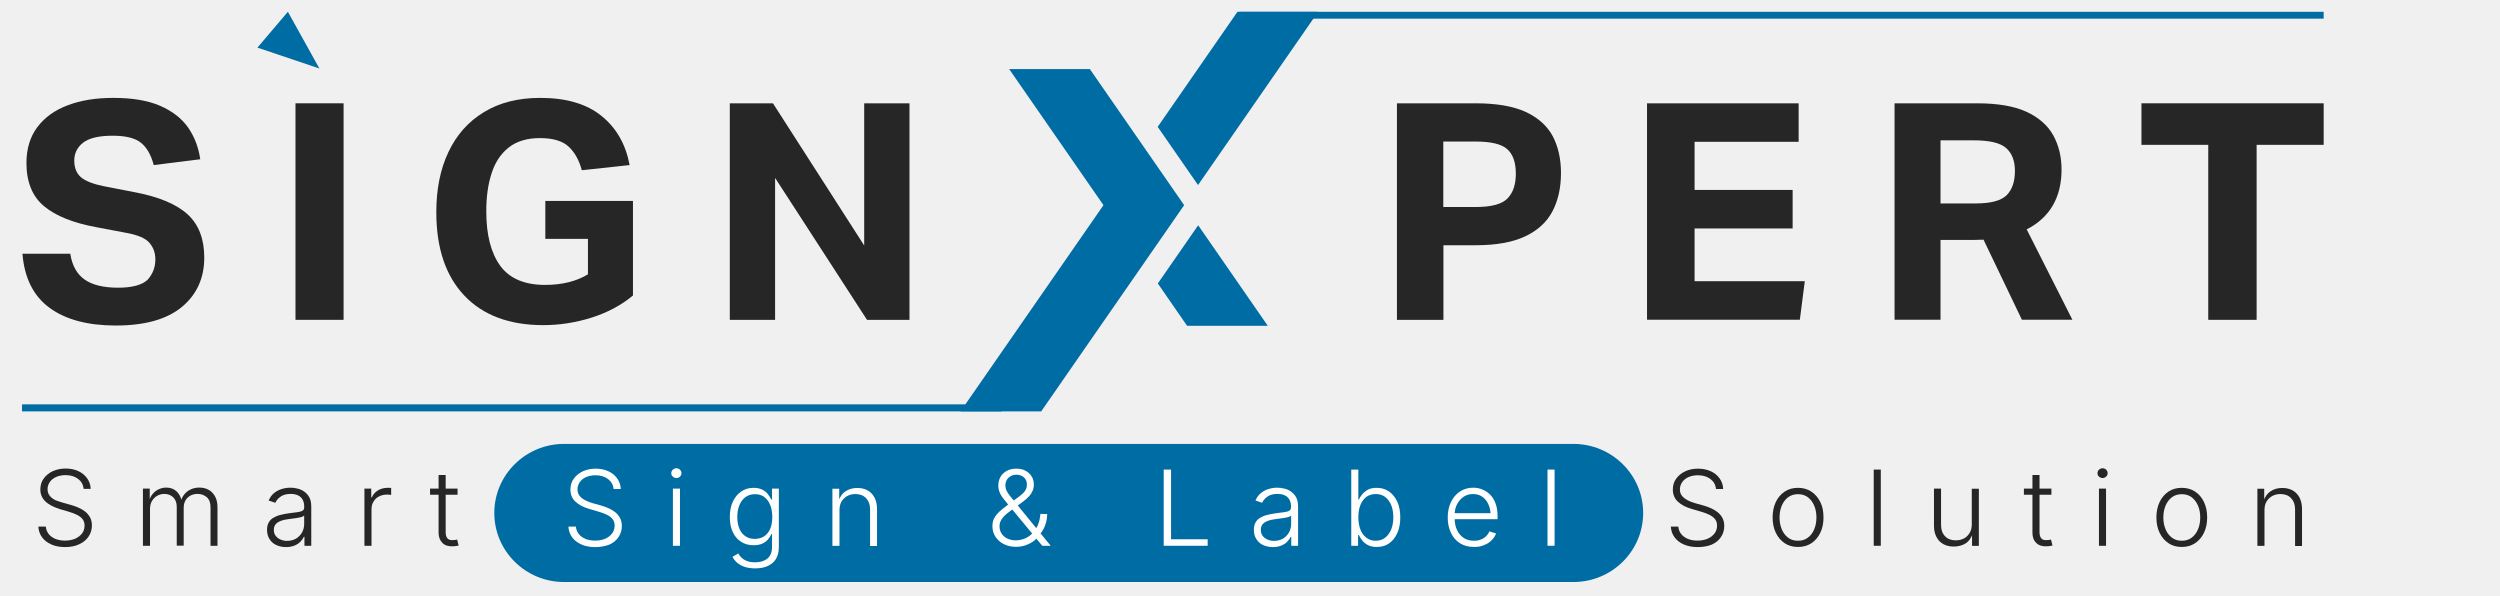
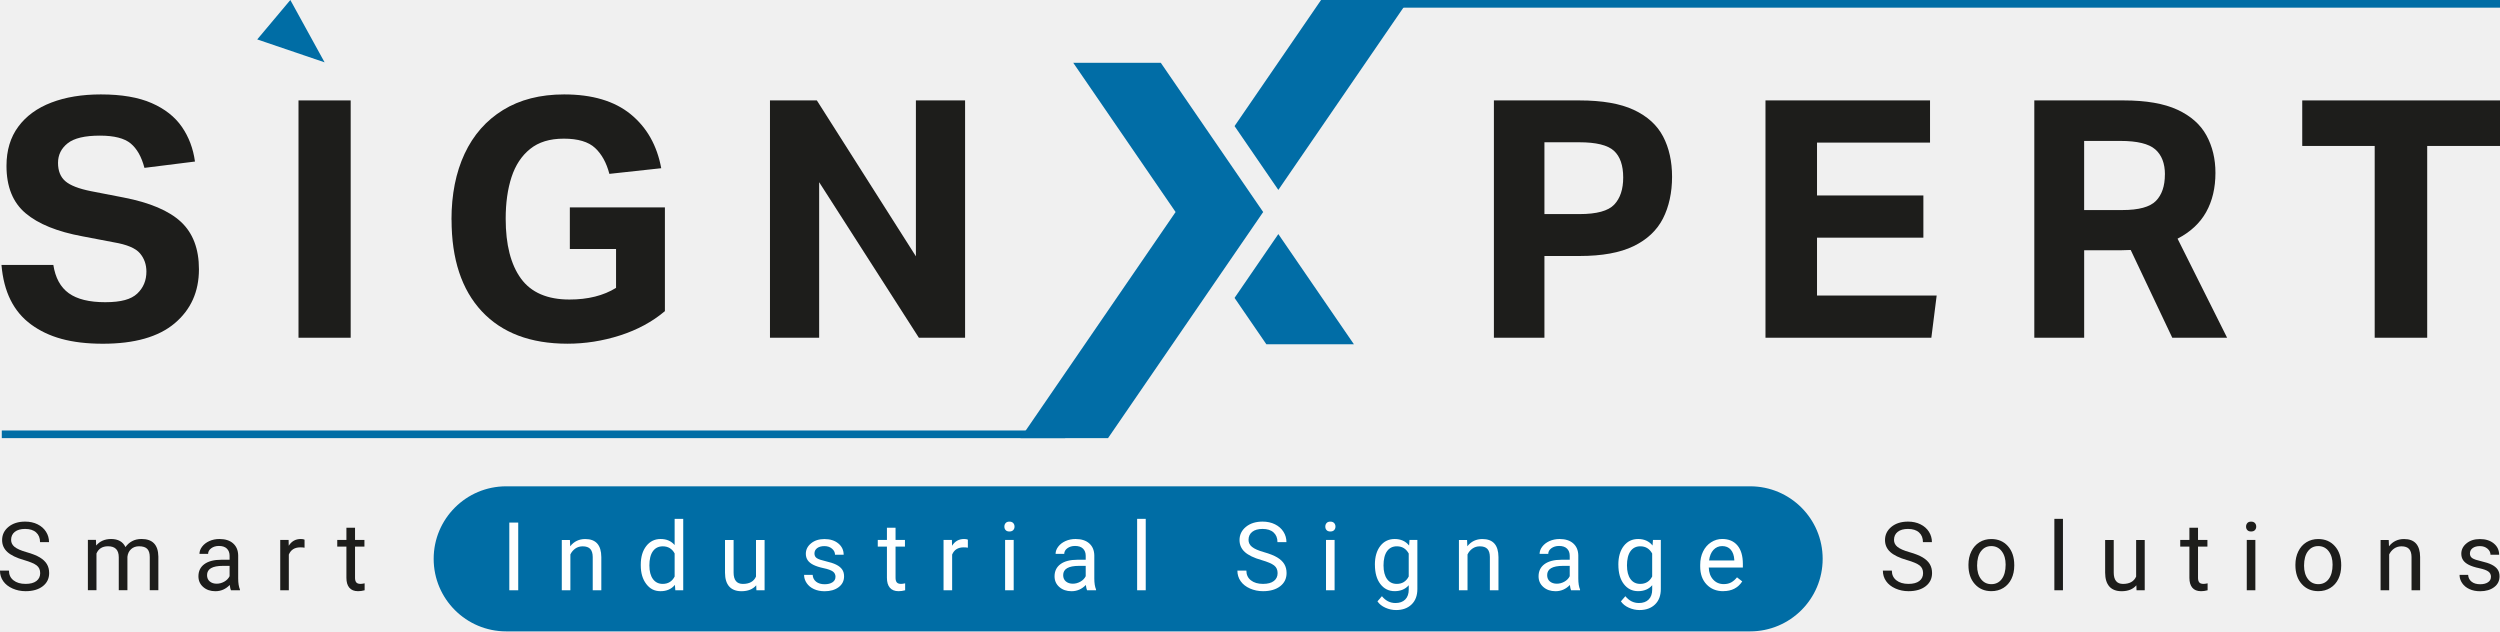
- <svg xmlns="http://www.w3.org/2000/svg" width="168" height="40" viewBox="0 0 168 40" fill="none">
-   <path d="M67.32 27.173H1.48V27.645H67.32V27.173Z" fill="#006CA4" />
-   <path d="M83.156 1.253H156.15V0.791H83.291L83.156 1.253Z" fill="#006CA4" />
-   <path d="M10.44 17.431C10.44 16.995 10.306 16.622 10.036 16.311C9.767 16 9.228 15.778 8.42 15.635L6.49 15.271C4.928 14.986 3.752 14.515 2.962 13.858C2.172 13.2 1.777 12.231 1.777 10.951C1.777 10 2.02 9.2 2.504 8.551C2.989 7.902 3.671 7.404 4.551 7.075C5.431 6.738 6.454 6.578 7.621 6.578C8.896 6.578 9.946 6.755 10.763 7.111C11.58 7.467 12.2 7.947 12.64 8.569C13.07 9.191 13.34 9.893 13.457 10.702L10.332 11.093C10.153 10.418 9.866 9.911 9.48 9.6C9.085 9.28 8.456 9.12 7.576 9.12C6.643 9.12 5.978 9.28 5.583 9.591C5.188 9.902 4.991 10.302 4.991 10.791C4.991 11.28 5.144 11.653 5.44 11.911C5.745 12.169 6.266 12.373 7.029 12.524L9.049 12.915C10.683 13.226 11.868 13.724 12.613 14.409C13.358 15.093 13.726 16.062 13.726 17.315C13.726 18.684 13.223 19.795 12.227 20.622C11.221 21.458 9.74 21.875 7.783 21.875C5.907 21.875 4.425 21.484 3.339 20.693C2.253 19.902 1.642 18.693 1.508 17.049H2.585H4.722C4.847 17.84 5.162 18.418 5.682 18.782C6.194 19.146 6.948 19.333 7.936 19.333C8.878 19.333 9.542 19.155 9.92 18.8C10.252 18.427 10.44 17.982 10.44 17.431Z" fill="#262626" />
-   <path d="M19.857 6.942H23.089V21.493H19.857V6.942Z" fill="#262626" />
-   <path d="M29.32 14.258C29.32 12.711 29.59 11.36 30.137 10.213C30.676 9.067 31.475 8.169 32.516 7.538C33.558 6.898 34.823 6.578 36.305 6.578C38.046 6.578 39.42 6.978 40.416 7.787C41.422 8.595 42.05 9.698 42.31 11.093L39.097 11.44C38.917 10.764 38.621 10.231 38.208 9.849C37.795 9.467 37.148 9.28 36.278 9.28C35.416 9.28 34.716 9.493 34.186 9.911C33.656 10.329 33.27 10.906 33.037 11.644C32.794 12.382 32.678 13.226 32.678 14.195C32.678 15.787 32.992 17.004 33.62 17.866C34.249 18.72 35.254 19.146 36.628 19.146C37.768 19.146 38.728 18.907 39.51 18.435V16.053H36.646V13.502H42.535V19.858C41.754 20.506 40.829 21.004 39.761 21.342C38.693 21.68 37.606 21.849 36.511 21.849C34.222 21.849 32.453 21.182 31.206 19.866C29.949 18.542 29.32 16.675 29.32 14.258Z" fill="#262626" />
-   <path d="M49.043 6.942H51.943L58.074 16.497V6.942H61.117V21.493H58.263L52.086 11.955V21.493H49.043V6.942Z" fill="#262626" />
-   <path d="M93.865 6.942H99.153C100.562 6.942 101.693 7.137 102.528 7.52C103.363 7.911 103.965 8.453 104.342 9.146C104.71 9.849 104.898 10.675 104.898 11.626C104.898 12.604 104.71 13.457 104.333 14.186C103.956 14.915 103.345 15.475 102.51 15.875C101.675 16.275 100.562 16.48 99.18 16.48H96.998V21.493H93.874V6.942H93.865ZM101.864 11.671C101.864 10.924 101.675 10.373 101.289 10.026C100.903 9.68 100.194 9.511 99.153 9.511H96.989V13.911H99.171C100.23 13.911 100.939 13.715 101.307 13.333C101.684 12.942 101.864 12.391 101.864 11.671Z" fill="#262626" />
-   <path d="M110.68 6.942H120.869V9.529H113.876V12.764H120.465V15.351H113.876V18.897H121.282L120.95 21.484H110.68V6.942Z" fill="#262626" />
-   <path d="M127.314 6.942H132.853C134.236 6.942 135.349 7.129 136.175 7.511C137.001 7.893 137.602 8.417 137.979 9.093C138.348 9.769 138.536 10.533 138.536 11.386C138.536 12.311 138.348 13.111 137.961 13.786C137.575 14.462 136.983 15.013 136.193 15.413L139.263 21.484H135.87L133.293 16.106C133.186 16.106 133.078 16.106 132.961 16.115C132.853 16.124 132.746 16.124 132.629 16.124H130.403V21.484H127.314V6.942ZM135.403 11.484C135.403 10.809 135.205 10.293 134.81 9.946C134.415 9.6 133.688 9.431 132.647 9.431H130.403V13.671H132.773C133.787 13.671 134.478 13.484 134.855 13.111C135.223 12.729 135.403 12.195 135.403 11.484Z" fill="#262626" />
-   <path d="M148.395 9.733H143.906V6.942H156.151V9.733H151.645V21.493H148.395V9.733Z" fill="#262626" />
-   <path d="M79.575 13.787L76.864 17.698L69.969 27.644H64.547L74.153 13.787L69.601 7.218L67.815 4.64H73.237L75.023 7.218L76.864 9.875L79.575 13.787ZM77.806 19.049L79.772 21.893H85.195L80.517 15.138L77.806 19.049ZM88.579 0.791H83.157L77.797 8.524L80.508 12.435L88.579 0.791Z" fill="#006CA4" />
-   <path d="M21.464 4.604L19.346 0.791L17.299 3.2L21.464 4.604Z" fill="#006CA4" />
-   <path d="M105.735 39.111H37.903C35.318 39.111 33.217 37.031 33.217 34.471C33.217 31.911 35.318 29.831 37.903 29.831H105.735C108.321 29.831 110.421 31.911 110.421 34.471C110.421 37.031 108.321 39.111 105.735 39.111Z" fill="#006CA4" />
-   <path d="M4.363 36.764C4.013 36.764 3.707 36.702 3.447 36.587C3.187 36.471 2.98 36.311 2.828 36.107C2.675 35.902 2.594 35.662 2.576 35.387H3.079C3.097 35.591 3.169 35.76 3.285 35.902C3.402 36.044 3.555 36.142 3.743 36.222C3.932 36.293 4.138 36.329 4.363 36.329C4.623 36.329 4.847 36.284 5.045 36.204C5.242 36.115 5.395 36 5.512 35.849C5.628 35.698 5.682 35.52 5.682 35.316C5.682 35.147 5.637 35.004 5.548 34.889C5.458 34.773 5.332 34.675 5.171 34.596C5.009 34.516 4.82 34.444 4.605 34.382L3.995 34.204C3.591 34.071 3.267 33.911 3.043 33.689C2.819 33.467 2.711 33.209 2.711 32.889C2.711 32.613 2.783 32.364 2.935 32.16C3.088 31.947 3.285 31.787 3.546 31.662C3.806 31.547 4.093 31.484 4.408 31.484C4.731 31.484 5.018 31.547 5.269 31.662C5.521 31.778 5.718 31.947 5.862 32.151C6.005 32.355 6.086 32.587 6.095 32.853H5.619C5.593 32.569 5.467 32.347 5.242 32.178C5.018 32.009 4.74 31.929 4.399 31.929C4.165 31.929 3.95 31.973 3.77 32.053C3.591 32.133 3.447 32.249 3.348 32.391C3.249 32.533 3.196 32.693 3.196 32.88C3.196 33.058 3.249 33.2 3.348 33.324C3.447 33.449 3.582 33.538 3.734 33.618C3.896 33.671 4.048 33.733 4.219 33.778L4.758 33.929C4.928 33.973 5.09 34.035 5.26 34.107C5.431 34.178 5.575 34.267 5.718 34.373C5.853 34.48 5.961 34.613 6.05 34.764C6.131 34.916 6.176 35.102 6.176 35.307C6.176 35.582 6.104 35.831 5.961 36.044C5.808 36.276 5.602 36.444 5.332 36.569C5.063 36.702 4.74 36.764 4.363 36.764Z" fill="#262626" />
-   <path d="M9.605 36.676V32.836H10.063V33.716H10.009C10.063 33.502 10.144 33.325 10.27 33.182C10.386 33.04 10.53 32.942 10.683 32.871C10.844 32.8 11.006 32.765 11.168 32.765C11.455 32.765 11.688 32.853 11.868 33.022C12.056 33.2 12.173 33.431 12.218 33.725H12.146C12.191 33.529 12.272 33.351 12.397 33.209C12.514 33.067 12.667 32.951 12.837 32.88C13.008 32.8 13.196 32.765 13.403 32.765C13.636 32.765 13.843 32.818 14.022 32.916C14.202 33.014 14.345 33.165 14.453 33.36C14.561 33.556 14.615 33.796 14.615 34.089V36.676H14.148V34.098C14.148 33.787 14.067 33.565 13.897 33.413C13.726 33.271 13.528 33.191 13.286 33.191C13.098 33.191 12.936 33.227 12.792 33.307C12.649 33.387 12.541 33.493 12.46 33.636C12.379 33.778 12.344 33.947 12.344 34.133V36.667H11.877V34.053C11.877 33.787 11.796 33.574 11.643 33.422C11.491 33.271 11.284 33.191 11.042 33.191C10.871 33.191 10.71 33.236 10.566 33.316C10.422 33.396 10.306 33.511 10.216 33.662C10.126 33.813 10.081 33.991 10.081 34.205V36.676H9.605Z" fill="#262626" />
-   <path d="M19.22 36.765C18.987 36.765 18.771 36.72 18.574 36.631C18.376 36.542 18.224 36.409 18.116 36.231C17.999 36.053 17.945 35.849 17.945 35.6C17.945 35.413 17.981 35.253 18.053 35.12C18.125 34.987 18.224 34.88 18.358 34.8C18.493 34.72 18.654 34.649 18.834 34.605C19.014 34.56 19.22 34.516 19.436 34.489C19.651 34.462 19.831 34.436 19.983 34.418C20.136 34.4 20.253 34.365 20.324 34.32C20.405 34.276 20.441 34.205 20.441 34.107V34.018C20.441 33.849 20.405 33.698 20.333 33.573C20.261 33.449 20.163 33.351 20.028 33.289C19.893 33.227 19.732 33.191 19.534 33.191C19.355 33.191 19.193 33.218 19.049 33.271C18.915 33.325 18.798 33.404 18.708 33.493C18.619 33.582 18.547 33.68 18.502 33.787L18.053 33.636C18.143 33.431 18.259 33.262 18.412 33.138C18.565 33.013 18.744 32.916 18.933 32.862C19.13 32.8 19.328 32.773 19.525 32.773C19.678 32.773 19.84 32.791 20.001 32.836C20.163 32.871 20.315 32.942 20.45 33.04C20.585 33.138 20.701 33.262 20.791 33.431C20.881 33.6 20.917 33.804 20.917 34.062V36.676H20.459V36.071H20.423C20.369 36.187 20.288 36.302 20.181 36.409C20.073 36.516 19.938 36.605 19.777 36.667C19.615 36.729 19.427 36.765 19.22 36.765ZM19.283 36.347C19.516 36.347 19.723 36.293 19.893 36.196C20.064 36.089 20.199 35.956 20.297 35.778C20.396 35.6 20.441 35.413 20.441 35.2V34.649C20.405 34.684 20.351 34.711 20.27 34.738C20.19 34.765 20.1 34.782 20.001 34.8C19.902 34.818 19.795 34.836 19.696 34.845C19.597 34.862 19.507 34.871 19.427 34.88C19.211 34.907 19.023 34.942 18.87 35.005C18.717 35.058 18.601 35.138 18.52 35.236C18.439 35.333 18.403 35.458 18.403 35.609C18.403 35.76 18.439 35.893 18.52 36C18.601 36.107 18.699 36.187 18.834 36.249C18.969 36.311 19.121 36.347 19.283 36.347Z" fill="#262626" />
-   <path d="M24.49 36.676V32.836H24.948V33.431H24.984C25.065 33.236 25.199 33.076 25.388 32.96C25.576 32.844 25.792 32.782 26.043 32.782C26.079 32.782 26.124 32.782 26.169 32.782C26.214 32.782 26.25 32.782 26.286 32.791V33.262C26.268 33.262 26.232 33.253 26.178 33.244C26.124 33.236 26.07 33.236 26.007 33.236C25.81 33.236 25.63 33.28 25.469 33.36C25.307 33.44 25.191 33.556 25.101 33.707C25.011 33.849 24.966 34.018 24.966 34.213V36.676H24.49Z" fill="#262626" />
-   <path d="M30.748 32.836V33.244H28.898V32.836H30.748ZM29.473 31.92H29.949V35.769C29.949 35.956 29.994 36.098 30.075 36.187C30.164 36.276 30.29 36.311 30.47 36.293C30.505 36.293 30.541 36.293 30.586 36.284C30.631 36.276 30.676 36.267 30.721 36.258L30.82 36.658C30.766 36.675 30.712 36.684 30.649 36.693C30.586 36.702 30.523 36.711 30.46 36.711C30.146 36.729 29.904 36.658 29.733 36.489C29.563 36.32 29.473 36.089 29.473 35.795V31.92Z" fill="#262626" />
-   <path d="M39.984 36.765C39.634 36.765 39.328 36.703 39.068 36.587C38.808 36.471 38.601 36.311 38.449 36.107C38.296 35.903 38.215 35.663 38.197 35.387H38.7C38.718 35.591 38.79 35.76 38.907 35.903C39.023 36.045 39.176 36.142 39.364 36.222C39.553 36.294 39.759 36.329 39.984 36.329C40.244 36.329 40.468 36.285 40.666 36.205C40.864 36.116 41.016 36 41.133 35.849C41.249 35.698 41.303 35.52 41.303 35.316C41.303 35.147 41.258 35.005 41.169 34.889C41.079 34.774 40.953 34.676 40.792 34.596C40.63 34.516 40.442 34.445 40.226 34.383L39.616 34.205C39.203 34.089 38.889 33.92 38.664 33.707C38.44 33.494 38.332 33.218 38.332 32.898C38.332 32.623 38.404 32.374 38.556 32.169C38.709 31.956 38.907 31.796 39.167 31.671C39.427 31.556 39.714 31.494 40.029 31.494C40.352 31.494 40.639 31.556 40.89 31.671C41.142 31.787 41.339 31.956 41.483 32.16C41.627 32.365 41.707 32.596 41.716 32.862H41.232C41.205 32.578 41.079 32.356 40.855 32.187C40.63 32.018 40.352 31.938 40.011 31.938C39.777 31.938 39.562 31.983 39.382 32.062C39.203 32.142 39.059 32.258 38.96 32.4C38.862 32.542 38.808 32.703 38.808 32.889C38.808 33.067 38.862 33.209 38.96 33.334C39.059 33.458 39.194 33.547 39.346 33.627C39.508 33.707 39.661 33.769 39.831 33.814L40.37 33.965C40.54 34.009 40.702 34.071 40.873 34.142C41.043 34.214 41.187 34.303 41.33 34.409C41.465 34.516 41.573 34.649 41.663 34.8C41.743 34.951 41.788 35.138 41.788 35.343C41.788 35.618 41.716 35.867 41.573 36.08C41.429 36.303 41.223 36.471 40.953 36.596C40.675 36.703 40.352 36.765 39.984 36.765Z" fill="white" />
-   <path d="M45.453 32.125C45.363 32.125 45.282 32.089 45.21 32.027C45.138 31.965 45.111 31.885 45.111 31.796C45.111 31.707 45.147 31.627 45.21 31.565C45.282 31.502 45.363 31.467 45.453 31.467C45.551 31.467 45.632 31.502 45.695 31.565C45.758 31.627 45.794 31.707 45.794 31.796C45.794 31.885 45.758 31.965 45.695 32.027C45.632 32.089 45.551 32.125 45.453 32.125ZM45.219 36.676V32.836H45.695V36.676H45.219Z" fill="white" />
-   <path d="M50.749 38.196C50.488 38.196 50.255 38.16 50.048 38.098C49.851 38.027 49.68 37.938 49.546 37.822C49.411 37.707 49.303 37.573 49.222 37.422L49.608 37.191C49.662 37.289 49.743 37.387 49.833 37.476C49.923 37.564 50.048 37.644 50.192 37.698C50.345 37.76 50.524 37.787 50.74 37.787C51.081 37.787 51.359 37.707 51.566 37.538C51.772 37.369 51.88 37.111 51.88 36.756V35.893H51.835C51.781 36.009 51.709 36.133 51.611 36.249C51.512 36.364 51.386 36.462 51.224 36.533C51.063 36.604 50.874 36.64 50.641 36.64C50.336 36.64 50.057 36.569 49.815 36.418C49.573 36.267 49.384 36.053 49.249 35.769C49.115 35.484 49.043 35.147 49.043 34.756C49.043 34.364 49.106 34.018 49.24 33.724C49.375 33.431 49.564 33.2 49.806 33.031C50.048 32.862 50.327 32.782 50.641 32.782C50.874 32.782 51.072 32.827 51.233 32.907C51.395 32.987 51.521 33.093 51.611 33.218C51.7 33.342 51.781 33.458 51.835 33.573H51.88V32.836H52.338V36.773C52.338 37.102 52.266 37.369 52.131 37.582C51.996 37.796 51.799 37.947 51.557 38.053C51.341 38.142 51.063 38.196 50.749 38.196ZM50.722 36.213C50.973 36.213 51.18 36.151 51.359 36.036C51.53 35.92 51.664 35.751 51.763 35.529C51.853 35.307 51.898 35.04 51.898 34.738C51.898 34.444 51.853 34.178 51.763 33.947C51.673 33.716 51.539 33.538 51.368 33.404C51.197 33.271 50.982 33.209 50.731 33.209C50.479 33.209 50.264 33.28 50.084 33.413C49.905 33.547 49.779 33.733 49.68 33.964C49.591 34.196 49.546 34.453 49.546 34.738C49.546 35.031 49.591 35.289 49.68 35.511C49.77 35.733 49.905 35.911 50.084 36.027C50.255 36.151 50.47 36.213 50.722 36.213Z" fill="white" />
-   <path d="M56.413 34.284V36.684H55.938V32.844H56.395V33.742H56.324C56.431 33.404 56.593 33.164 56.826 33.013C57.051 32.862 57.311 32.791 57.607 32.791C57.868 32.791 58.101 32.844 58.298 32.951C58.496 33.058 58.649 33.218 58.765 33.431C58.873 33.644 58.936 33.893 58.936 34.204V36.693H58.469V34.222C58.469 33.911 58.379 33.662 58.2 33.475C58.02 33.289 57.787 33.2 57.482 33.2C57.275 33.2 57.096 33.244 56.934 33.333C56.772 33.422 56.647 33.547 56.548 33.707C56.458 33.867 56.413 34.062 56.413 34.284Z" fill="white" />
-   <path d="M68.28 36.747C67.966 36.747 67.688 36.685 67.445 36.56C67.203 36.436 67.024 36.267 66.889 36.062C66.754 35.858 66.691 35.618 66.691 35.36C66.691 35.156 66.727 34.978 66.808 34.827C66.889 34.676 67.006 34.525 67.158 34.383C67.311 34.24 67.49 34.098 67.706 33.938L68.469 33.378C68.568 33.307 68.657 33.227 68.738 33.156C68.819 33.085 68.891 32.987 68.936 32.889C68.99 32.791 69.007 32.685 69.007 32.56C69.007 32.365 68.945 32.205 68.819 32.089C68.693 31.974 68.523 31.902 68.316 31.902C68.173 31.902 68.038 31.929 67.93 31.991C67.814 32.054 67.724 32.134 67.661 32.24C67.598 32.347 67.562 32.471 67.562 32.614C67.562 32.738 67.589 32.862 67.643 32.978C67.697 33.094 67.778 33.209 67.885 33.343C67.993 33.476 68.11 33.618 68.245 33.787L70.606 36.676H70.04L67.975 34.178C67.796 33.965 67.643 33.778 67.508 33.609C67.374 33.449 67.266 33.289 67.194 33.129C67.122 32.969 67.086 32.8 67.086 32.623C67.086 32.4 67.14 32.205 67.239 32.036C67.338 31.867 67.481 31.734 67.67 31.636C67.85 31.538 68.065 31.494 68.298 31.494C68.541 31.494 68.747 31.538 68.918 31.636C69.097 31.734 69.232 31.858 69.331 32.018C69.43 32.178 69.474 32.365 69.474 32.56C69.474 32.711 69.447 32.854 69.394 32.978C69.34 33.102 69.259 33.236 69.151 33.351C69.043 33.467 68.918 33.583 68.774 33.689L67.832 34.383C67.589 34.56 67.419 34.729 67.32 34.88C67.221 35.031 67.167 35.191 67.167 35.36C67.167 35.547 67.212 35.707 67.302 35.849C67.392 35.991 67.526 36.107 67.688 36.187C67.85 36.267 68.038 36.311 68.245 36.311C68.469 36.311 68.675 36.267 68.873 36.187C69.07 36.107 69.241 35.983 69.394 35.822C69.546 35.663 69.663 35.476 69.753 35.263C69.842 35.04 69.896 34.8 69.914 34.534L70.372 34.542C70.363 34.818 70.327 35.049 70.255 35.236C70.192 35.431 70.112 35.591 70.022 35.716C69.932 35.84 69.851 35.947 69.789 36.027L69.69 36.151C69.537 36.329 69.331 36.471 69.079 36.578C68.828 36.694 68.568 36.747 68.28 36.747Z" fill="white" />
-   <path d="M78.201 36.676V31.556H78.695V36.24H81.155V36.676H78.201Z" fill="white" />
-   <path d="M85.534 36.765C85.301 36.765 85.086 36.72 84.888 36.631C84.691 36.542 84.538 36.409 84.43 36.231C84.314 36.053 84.26 35.849 84.26 35.6C84.26 35.413 84.296 35.253 84.368 35.12C84.439 34.987 84.538 34.88 84.673 34.8C84.807 34.72 84.969 34.649 85.148 34.605C85.328 34.56 85.534 34.516 85.75 34.489C85.965 34.462 86.145 34.436 86.298 34.418C86.45 34.4 86.567 34.365 86.639 34.32C86.719 34.276 86.755 34.205 86.755 34.107V34.018C86.755 33.849 86.719 33.698 86.648 33.573C86.576 33.449 86.477 33.351 86.343 33.289C86.208 33.227 86.046 33.191 85.849 33.191C85.669 33.191 85.508 33.218 85.364 33.271C85.229 33.325 85.113 33.404 85.023 33.493C84.933 33.582 84.861 33.68 84.816 33.787L84.368 33.636C84.457 33.431 84.574 33.262 84.727 33.138C84.879 33.013 85.059 32.916 85.247 32.862C85.445 32.8 85.642 32.773 85.84 32.773C85.992 32.773 86.154 32.791 86.316 32.836C86.477 32.871 86.63 32.942 86.764 33.04C86.899 33.138 87.016 33.262 87.106 33.431C87.195 33.6 87.231 33.804 87.231 34.062V36.676H86.773V36.071H86.737C86.684 36.187 86.603 36.302 86.495 36.409C86.387 36.516 86.253 36.605 86.091 36.667C85.93 36.729 85.75 36.765 85.534 36.765ZM85.606 36.347C85.84 36.347 86.046 36.293 86.217 36.196C86.387 36.089 86.522 35.956 86.621 35.778C86.719 35.6 86.764 35.413 86.764 35.2V34.649C86.728 34.684 86.675 34.711 86.594 34.738C86.513 34.765 86.423 34.782 86.325 34.8C86.226 34.818 86.118 34.836 86.019 34.845C85.921 34.862 85.831 34.871 85.75 34.88C85.534 34.907 85.346 34.942 85.193 35.005C85.041 35.058 84.924 35.138 84.843 35.236C84.763 35.333 84.727 35.458 84.727 35.609C84.727 35.76 84.763 35.893 84.843 36C84.924 36.107 85.023 36.187 85.157 36.249C85.292 36.311 85.436 36.347 85.606 36.347Z" fill="white" />
-   <path d="M92.51 36.756C92.277 36.756 92.088 36.711 91.927 36.631C91.765 36.551 91.64 36.445 91.541 36.32C91.442 36.196 91.37 36.071 91.316 35.956H91.263V36.676H90.805V31.556H91.281V33.573H91.316C91.37 33.458 91.442 33.333 91.541 33.218C91.64 33.102 91.765 32.996 91.918 32.907C92.07 32.827 92.268 32.782 92.51 32.782C92.825 32.782 93.103 32.862 93.345 33.031C93.588 33.2 93.767 33.431 93.902 33.725C94.037 34.018 94.099 34.373 94.099 34.765C94.099 35.165 94.037 35.511 93.902 35.813C93.767 36.116 93.588 36.347 93.345 36.516C93.103 36.685 92.834 36.756 92.51 36.756ZM92.448 36.338C92.699 36.338 92.914 36.267 93.094 36.125C93.273 35.982 93.399 35.796 93.498 35.556C93.588 35.316 93.632 35.049 93.632 34.756C93.632 34.462 93.588 34.196 93.498 33.965C93.408 33.733 93.273 33.547 93.094 33.405C92.914 33.262 92.699 33.2 92.448 33.2C92.196 33.2 91.981 33.271 91.81 33.396C91.64 33.529 91.505 33.716 91.415 33.947C91.325 34.178 91.281 34.453 91.281 34.756C91.281 35.058 91.325 35.333 91.415 35.573C91.505 35.813 91.64 36 91.819 36.133C91.99 36.267 92.205 36.338 92.448 36.338Z" fill="white" />
-   <path d="M99.056 36.756C98.697 36.756 98.382 36.676 98.113 36.507C97.844 36.338 97.646 36.107 97.503 35.804C97.359 35.502 97.287 35.164 97.287 34.773C97.287 34.382 97.359 34.044 97.503 33.742C97.646 33.44 97.844 33.209 98.104 33.031C98.364 32.862 98.661 32.773 98.993 32.773C99.208 32.773 99.415 32.809 99.603 32.889C99.801 32.969 99.98 33.084 100.133 33.236C100.294 33.396 100.411 33.591 100.501 33.831C100.591 34.071 100.636 34.356 100.636 34.684V34.889H97.592V34.489H100.384L100.169 34.64C100.169 34.365 100.124 34.116 100.025 33.902C99.926 33.68 99.792 33.511 99.621 33.387C99.442 33.262 99.235 33.2 98.984 33.2C98.741 33.2 98.526 33.262 98.337 33.396C98.149 33.529 98.014 33.689 97.906 33.902C97.799 34.116 97.754 34.347 97.754 34.596V34.836C97.754 35.138 97.808 35.396 97.915 35.627C98.023 35.849 98.176 36.027 98.364 36.151C98.553 36.276 98.786 36.338 99.056 36.338C99.235 36.338 99.397 36.311 99.531 36.249C99.666 36.196 99.783 36.116 99.882 36.018C99.98 35.92 100.043 35.822 100.088 35.707L100.537 35.849C100.474 36.009 100.384 36.16 100.25 36.293C100.115 36.436 99.953 36.542 99.747 36.622C99.549 36.72 99.316 36.756 99.056 36.756Z" fill="white" />
-   <path d="M104.468 31.556V36.676H103.992V31.556H104.468Z" fill="white" />
-   <path d="M114.075 36.765C113.725 36.765 113.419 36.703 113.15 36.587C112.881 36.471 112.683 36.311 112.531 36.107C112.378 35.903 112.297 35.663 112.279 35.387H112.782C112.8 35.591 112.872 35.76 112.989 35.903C113.105 36.045 113.258 36.142 113.446 36.222C113.635 36.294 113.841 36.329 114.066 36.329C114.326 36.329 114.551 36.285 114.748 36.205C114.946 36.116 115.098 36 115.215 35.849C115.332 35.698 115.385 35.52 115.385 35.316C115.385 35.147 115.341 35.005 115.251 34.889C115.161 34.774 115.035 34.676 114.874 34.596C114.712 34.516 114.524 34.445 114.308 34.383L113.698 34.205C113.285 34.089 112.971 33.92 112.746 33.707C112.522 33.494 112.414 33.218 112.414 32.898C112.414 32.623 112.486 32.374 112.638 32.169C112.791 31.956 112.989 31.796 113.249 31.671C113.509 31.547 113.796 31.494 114.111 31.494C114.434 31.494 114.721 31.556 114.972 31.671C115.224 31.787 115.421 31.956 115.565 32.16C115.709 32.365 115.789 32.596 115.798 32.862H115.314C115.287 32.578 115.161 32.356 114.937 32.187C114.712 32.018 114.434 31.938 114.093 31.938C113.859 31.938 113.644 31.983 113.464 32.062C113.285 32.142 113.141 32.258 113.042 32.4C112.944 32.542 112.89 32.703 112.89 32.889C112.89 33.067 112.935 33.209 113.042 33.334C113.141 33.449 113.276 33.547 113.428 33.627C113.581 33.707 113.743 33.769 113.913 33.814L114.452 33.965C114.622 34.009 114.784 34.071 114.955 34.142C115.125 34.214 115.269 34.303 115.412 34.409C115.547 34.516 115.664 34.649 115.745 34.8C115.825 34.951 115.87 35.138 115.87 35.343C115.87 35.618 115.798 35.867 115.655 36.08C115.511 36.303 115.305 36.471 115.035 36.596C114.775 36.703 114.452 36.765 114.075 36.765Z" fill="#262626" />
-   <path d="M120.825 36.756C120.484 36.756 120.187 36.676 119.936 36.507C119.685 36.338 119.478 36.107 119.335 35.804C119.191 35.502 119.119 35.164 119.119 34.773C119.119 34.382 119.191 34.036 119.335 33.733C119.478 33.431 119.685 33.2 119.936 33.031C120.187 32.862 120.493 32.782 120.825 32.782C121.157 32.782 121.453 32.862 121.714 33.031C121.974 33.2 122.171 33.431 122.324 33.733C122.477 34.036 122.539 34.382 122.539 34.773C122.539 35.164 122.468 35.502 122.324 35.804C122.18 36.107 121.974 36.338 121.723 36.507C121.462 36.676 121.166 36.756 120.825 36.756ZM120.825 36.338C121.094 36.338 121.319 36.267 121.498 36.124C121.687 35.982 121.821 35.796 121.92 35.556C122.019 35.316 122.064 35.058 122.064 34.773C122.064 34.489 122.019 34.222 121.92 33.991C121.821 33.751 121.678 33.564 121.498 33.422C121.31 33.28 121.085 33.209 120.825 33.209C120.564 33.209 120.34 33.28 120.152 33.422C119.963 33.564 119.828 33.76 119.73 33.991C119.631 34.231 119.586 34.489 119.586 34.773C119.586 35.058 119.631 35.316 119.73 35.556C119.828 35.796 119.963 35.982 120.152 36.124C120.331 36.267 120.555 36.338 120.825 36.338Z" fill="#262626" />
-   <path d="M126.39 31.556V36.676H125.914V31.556H126.39Z" fill="#262626" />
-   <path d="M131.292 36.729C131.031 36.729 130.798 36.675 130.6 36.569C130.403 36.462 130.241 36.302 130.133 36.089C130.017 35.875 129.963 35.627 129.963 35.324V32.835H130.439V35.289C130.439 35.6 130.528 35.849 130.708 36.035C130.888 36.222 131.121 36.311 131.426 36.311C131.633 36.311 131.812 36.267 131.974 36.187C132.135 36.107 132.261 35.973 132.36 35.813C132.459 35.653 132.503 35.458 132.503 35.244V32.844H132.979V36.684H132.521V35.787H132.593C132.485 36.124 132.315 36.373 132.09 36.516C131.866 36.658 131.579 36.729 131.292 36.729Z" fill="#262626" />
-   <path d="M137.855 32.836V33.244H136.006V32.836H137.855ZM136.58 31.92H137.056V35.769C137.056 35.956 137.101 36.098 137.182 36.187C137.263 36.276 137.397 36.311 137.577 36.293C137.613 36.293 137.649 36.293 137.694 36.284C137.738 36.276 137.783 36.267 137.828 36.258L137.927 36.658C137.873 36.675 137.819 36.684 137.756 36.693C137.694 36.702 137.631 36.711 137.568 36.711C137.263 36.729 137.011 36.658 136.841 36.489C136.661 36.32 136.58 36.089 136.58 35.795V31.92Z" fill="#262626" />
-   <path d="M141.292 32.125C141.203 32.125 141.122 32.089 141.05 32.027C140.978 31.965 140.951 31.885 140.951 31.796C140.951 31.707 140.987 31.627 141.05 31.565C141.122 31.502 141.203 31.467 141.292 31.467C141.391 31.467 141.472 31.502 141.535 31.565C141.598 31.627 141.633 31.707 141.633 31.796C141.633 31.885 141.598 31.965 141.535 32.027C141.463 32.089 141.382 32.125 141.292 32.125ZM141.05 36.676V32.836H141.526V36.676H141.05Z" fill="#262626" />
-   <path d="M146.616 36.756C146.275 36.756 145.978 36.676 145.727 36.507C145.476 36.338 145.269 36.107 145.126 35.804C144.982 35.502 144.91 35.164 144.91 34.773C144.91 34.382 144.982 34.036 145.126 33.733C145.269 33.431 145.476 33.2 145.727 33.031C145.978 32.862 146.284 32.782 146.616 32.782C146.948 32.782 147.244 32.862 147.505 33.031C147.765 33.2 147.962 33.431 148.106 33.733C148.25 34.036 148.322 34.382 148.322 34.773C148.322 35.164 148.25 35.502 148.106 35.804C147.962 36.107 147.756 36.338 147.505 36.507C147.244 36.676 146.948 36.756 146.616 36.756ZM146.616 36.338C146.885 36.338 147.11 36.267 147.289 36.124C147.478 35.982 147.612 35.796 147.711 35.556C147.81 35.316 147.855 35.058 147.855 34.773C147.855 34.489 147.81 34.222 147.711 33.991C147.612 33.76 147.469 33.564 147.289 33.422C147.101 33.28 146.876 33.209 146.616 33.209C146.356 33.209 146.131 33.28 145.943 33.422C145.754 33.564 145.619 33.76 145.521 33.991C145.422 34.231 145.377 34.489 145.377 34.773C145.377 35.058 145.422 35.316 145.521 35.556C145.619 35.796 145.754 35.982 145.943 36.124C146.122 36.267 146.347 36.338 146.616 36.338Z" fill="#262626" />
-   <path d="M152.173 34.284V36.684H151.697V32.844H152.155V33.742H152.083C152.191 33.404 152.353 33.164 152.586 33.013C152.81 32.862 153.071 32.791 153.367 32.791C153.627 32.791 153.861 32.844 154.058 32.951C154.256 33.058 154.408 33.218 154.525 33.431C154.633 33.644 154.696 33.893 154.696 34.204V36.693H154.229V34.222C154.229 33.911 154.139 33.662 153.96 33.475C153.78 33.289 153.547 33.2 153.241 33.2C153.035 33.2 152.855 33.244 152.694 33.333C152.532 33.422 152.406 33.547 152.308 33.707C152.218 33.867 152.173 34.062 152.173 34.284Z" fill="#262626" />
+ <svg xmlns="http://www.w3.org/2000/svg" id="_Шар_2" data-name="Шар 2" viewBox="0 0 925.13 233.64">
+   <defs>
+     <style>
+       .cls-1 {
+         fill: #006da5;
+       }
+ 
+       .cls-2 {
+         fill: #016da6;
+       }
+ 
+       .cls-3 {
+         fill: #1d1d1b;
+       }
+ 
+       .cls-4 {
+         fill: #fff;
+       }
+     </style>
+   </defs>
+   <g id="_Шар_1-2" data-name="Шар 1">
+     <g>
+       <polygon class="cls-1" points="490.16 2.83 925.13 2.83 925.13 0 490.93 0 490.16 2.83" />
+       <rect class="cls-1" x="160.48" y="179.96" width="514" height="53.68" rx="26.84" ry="26.84" />
+       <rect class="cls-1" x=".66" y="159.3" width="393.51" height="2.83" />
+       <g>
+         <path class="cls-3" d="M54.18,100.5c0-2.62-.8-4.88-2.4-6.77-1.6-1.89-4.82-3.24-9.66-4.06l-11.56-2.21c-9.35-1.72-16.38-4.57-21.09-8.55-4.72-3.98-7.07-9.82-7.07-17.53,0-5.74,1.46-10.58,4.37-14.51,2.91-3.94,6.99-6.91,12.24-8.92,5.25-2.01,11.36-3.01,18.33-3.01,7.63,0,13.88,1.07,18.76,3.2,4.88,2.13,8.61,5.06,11.19,8.79,2.58,3.73,4.2,8.02,4.86,12.85l-18.7,2.34c-1.07-4.1-2.77-7.11-5.1-9.04-2.34-1.93-6.13-2.89-11.38-2.89-5.58,0-9.55.94-11.93,2.83-2.38,1.89-3.57,4.31-3.57,7.26s.9,5.21,2.71,6.77c1.8,1.56,4.96,2.79,9.47,3.69l12.05,2.34c9.76,1.89,16.85,4.9,21.28,9.04,4.43,4.14,6.64,9.98,6.64,17.53,0,8.28-2.99,14.94-8.98,19.99-5.99,5.04-14.84,7.56-26.57,7.56s-20.09-2.38-26.57-7.13c-6.48-4.75-10.13-12.09-10.95-22.02h19.19c.74,4.76,2.64,8.24,5.72,10.46,3.08,2.21,7.56,3.32,13.47,3.32s9.61-1.06,11.87-3.2c2.25-2.13,3.38-4.84,3.38-8.12Z" />
+         <path class="cls-3" d="M110.46,37.16h19.31v87.82h-19.31V37.16Z" />
+         <path class="cls-3" d="M167.07,81.31c0-9.35,1.62-17.49,4.86-24.42,3.24-6.93,7.97-12.32,14.21-16.17,6.23-3.85,13.78-5.78,22.63-5.78,10.41,0,18.61,2.44,24.6,7.32,5.98,4.88,9.76,11.54,11.32,19.99l-19.19,2.09c-1.07-4.1-2.83-7.3-5.29-9.59-2.46-2.29-6.32-3.44-11.56-3.44s-9.33,1.27-12.48,3.81c-3.16,2.54-5.45,6.03-6.89,10.45-1.44,4.43-2.15,9.55-2.15,15.38,0,9.59,1.89,16.97,5.66,22.14,3.77,5.17,9.76,7.75,17.96,7.75,6.81,0,12.55-1.43,17.22-4.31v-14.39h-17.1v-15.38h35.18v38.38c-4.67,3.94-10.21,6.93-16.6,8.98-6.4,2.05-12.87,3.07-19.43,3.07-13.7,0-24.27-4-31.73-11.99-7.46-8-11.19-19.29-11.19-33.89Z" />
+         <path class="cls-3" d="M284.94,37.16h17.34l36.65,57.69v-57.69h18.2v87.82h-17.1l-36.9-57.56v57.56h-18.2V37.16Z" />
+         <path class="cls-3" d="M552.83,37.16h31.61c8.44,0,15.17,1.17,20.17,3.51,5,2.34,8.61,5.62,10.82,9.84,2.21,4.22,3.32,9.21,3.32,14.94s-1.13,11.05-3.38,15.44c-2.26,4.39-5.88,7.79-10.88,10.21-5,2.42-11.64,3.63-19.93,3.63h-13.04v30.26h-18.7V37.16ZM600.67,65.69c0-4.51-1.15-7.81-3.44-9.9-2.3-2.09-6.56-3.14-12.79-3.14h-12.92v26.57h13.04c6.31,0,10.58-1.17,12.79-3.51,2.21-2.34,3.32-5.68,3.32-10.02Z" />
+         <path class="cls-3" d="M653.33,37.16h60.88v15.62h-41.82v19.56h39.36v15.62h-39.36v21.4h44.28l-1.97,15.62h-61.38V37.16Z" />
+         <path class="cls-3" d="M752.8,37.16h33.09c8.28,0,14.9,1.15,19.86,3.44,4.96,2.3,8.55,5.47,10.76,9.53,2.21,4.06,3.32,8.67,3.32,13.84,0,5.58-1.15,10.41-3.44,14.51-2.3,4.1-5.82,7.38-10.58,9.84l18.33,36.65h-20.29l-15.38-32.47c-.66,0-1.31.02-1.97.06-.66.04-1.31.06-1.97.06h-13.28v32.35h-18.45V37.16ZM801.14,64.58c0-4.1-1.19-7.2-3.57-9.29-2.38-2.09-6.68-3.14-12.92-3.14h-13.41v25.58h14.14c6.07,0,10.21-1.13,12.42-3.38,2.21-2.25,3.32-5.51,3.32-9.78Z" />
+         <path class="cls-3" d="M878.76,54.01h-26.81v-16.85h73.18v16.85h-26.94v70.97h-19.43V54.01Z" />
+       </g>
+       <path class="cls-2" d="M467.44,78.46l-16.21,23.61-41.2,60.06h-32.39l57.39-83.67-27.19-39.65-10.69-15.58h32.4l10.69,15.58,11,16.03,16.2,23.62ZM456.85,110.24l11.77,17.16h32.4l-27.97-40.78-16.2,23.62ZM521.27,0h-32.41l-32.01,46.66,16.2,23.62L521.27,0Z" />
+       <polygon class="cls-1" points="120.12 23.07 107.44 0 95.19 14.59 120.12 23.07" />
+       <g>
+         <path class="cls-3" d="M8.91,207.26c-2.83-.81-4.9-1.82-6.19-3-1.29-1.19-1.94-2.65-1.94-4.4,0-1.97.79-3.6,2.37-4.9,1.58-1.29,3.63-1.94,6.15-1.94,1.72,0,3.25.33,4.6,1,1.35.67,2.39,1.58,3.13,2.75s1.11,2.45,1.11,3.84h-3.32c0-1.52-.48-2.71-1.45-3.58-.96-.87-2.32-1.3-4.08-1.3-1.63,0-2.9.36-3.81,1.08-.91.72-1.37,1.71-1.37,2.99,0,1.02.43,1.89,1.3,2.59s2.34,1.35,4.42,1.94c2.08.59,3.71,1.23,4.89,1.94,1.18.71,2.05,1.53,2.62,2.47.57.94.85,2.05.85,3.32,0,2.03-.79,3.66-2.37,4.88s-3.7,1.83-6.35,1.83c-1.72,0-3.33-.33-4.82-.99-1.49-.66-2.64-1.56-3.45-2.71s-1.21-2.45-1.21-3.91h3.32c0,1.51.56,2.71,1.68,3.59,1.12.88,2.61,1.32,4.48,1.32,1.74,0,3.08-.35,4.01-1.07.93-.71,1.39-1.68,1.39-2.91s-.43-2.18-1.29-2.85c-.86-.67-2.42-1.33-4.68-1.99Z" />
+         <path class="cls-3" d="M35.5,199.81l.09,2.06c1.36-1.61,3.21-2.41,5.52-2.41,2.6,0,4.38,1,5.32,2.99.62-.89,1.42-1.62,2.42-2.17.99-.55,2.17-.83,3.52-.83,4.08,0,6.16,2.16,6.23,6.49v12.47h-3.18v-12.29c0-1.33-.3-2.33-.91-2.98s-1.63-.99-3.06-.99c-1.18,0-2.16.35-2.94,1.06-.78.71-1.23,1.65-1.36,2.85v12.35h-3.2v-12.2c0-2.71-1.32-4.06-3.97-4.06-2.09,0-3.52.89-4.28,2.67v13.59h-3.18v-18.62h3.01Z" />
+         <path class="cls-3" d="M85.46,218.43c-.18-.37-.33-1.02-.45-1.96-1.48,1.54-3.25,2.31-5.3,2.31-1.84,0-3.34-.52-4.52-1.56-1.18-1.04-1.76-2.35-1.76-3.95,0-1.94.74-3.44,2.21-4.52,1.47-1.07,3.55-1.61,6.22-1.61h3.1v-1.46c0-1.11-.33-2-1-2.66-.67-.66-1.65-.99-2.94-.99-1.14,0-2.09.29-2.86.86-.77.57-1.15,1.27-1.15,2.08h-3.2c0-.93.33-1.83.99-2.69.66-.87,1.55-1.55,2.68-2.06s2.37-.76,3.73-.76c2.15,0,3.83.54,5.04,1.61,1.22,1.07,1.85,2.55,1.89,4.43v8.57c0,1.71.22,3.07.65,4.08v.28h-3.34ZM80.18,216c1,0,1.94-.26,2.84-.77.9-.52,1.54-1.19,1.94-2.01v-3.82h-2.49c-3.9,0-5.85,1.14-5.85,3.42,0,1,.33,1.78,1,2.34.67.56,1.52.84,2.56.84Z" />
+         <path class="cls-3" d="M112.7,202.67c-.48-.08-1-.12-1.57-.12-2.09,0-3.5.89-4.25,2.67v13.21h-3.18v-18.62h3.1l.05,2.15c1.04-1.66,2.52-2.5,4.44-2.5.62,0,1.09.08,1.41.24v2.96Z" />
+         <path class="cls-3" d="M131.38,195.3v4.51h3.48v2.46h-3.48v11.56c0,.75.15,1.31.46,1.68.31.37.84.56,1.58.56.37,0,.87-.07,1.51-.21v2.57c-.84.23-1.65.34-2.44.34-1.42,0-2.49-.43-3.22-1.29s-1.08-2.08-1.08-3.67v-11.54h-3.39v-2.46h3.39v-4.51h3.18Z" />
+         <path class="cls-4" d="M191.77,218.43h-3.3v-25.05h3.3v25.05Z" />
+         <path class="cls-4" d="M210.9,199.81l.1,2.34c1.42-1.79,3.28-2.68,5.57-2.68,3.93,0,5.92,2.22,5.95,6.66v12.3h-3.18v-12.32c-.01-1.34-.32-2.33-.92-2.98-.6-.64-1.54-.96-2.81-.96-1.03,0-1.94.28-2.72.83-.78.55-1.39,1.27-1.82,2.17v13.27h-3.18v-18.62h3.01Z" />
+         <path class="cls-4" d="M237.12,208.96c0-2.86.68-5.15,2.03-6.89,1.35-1.74,3.13-2.61,5.32-2.61s3.91.75,5.18,2.24v-9.7h3.18v26.43h-2.93l-.15-2c-1.27,1.56-3.05,2.34-5.32,2.34s-3.91-.88-5.27-2.65c-1.36-1.77-2.04-4.07-2.04-6.92v-.24ZM240.31,209.32c0,2.11.44,3.76,1.31,4.96.87,1.19,2.08,1.79,3.61,1.79,2.02,0,3.49-.91,4.42-2.72v-8.55c-.95-1.75-2.42-2.63-4.39-2.63-1.56,0-2.78.6-3.65,1.81-.87,1.2-1.31,2.99-1.31,5.35Z" />
+         <path class="cls-4" d="M279.84,216.59c-1.24,1.46-3.06,2.19-5.45,2.19-1.98,0-3.5-.58-4.53-1.73-1.04-1.15-1.56-2.86-1.57-5.12v-12.11h3.18v12.03c0,2.82,1.15,4.23,3.44,4.23,2.43,0,4.05-.91,4.85-2.72v-13.54h3.18v18.62h-3.03l-.07-1.84Z" />
+         <path class="cls-4" d="M309.18,213.49c0-.86-.32-1.53-.97-2s-1.78-.89-3.39-1.23c-1.61-.34-2.89-.76-3.84-1.24s-1.65-1.06-2.1-1.72c-.45-.67-.68-1.46-.68-2.37,0-1.53.65-2.82,1.94-3.87,1.29-1.06,2.94-1.58,4.95-1.58,2.11,0,3.82.54,5.14,1.63,1.31,1.09,1.97,2.48,1.97,4.18h-3.2c0-.87-.37-1.62-1.11-2.25-.74-.63-1.67-.95-2.8-.95s-2.06.25-2.72.76-.98,1.16-.98,1.98c0,.77.3,1.35.91,1.74.61.39,1.71.76,3.29,1.12,1.59.36,2.88.78,3.86,1.27.99.49,1.72,1.09,2.19,1.78.48.69.71,1.54.71,2.54,0,1.66-.67,3-2,4-1.33,1-3.06,1.51-5.18,1.51-1.49,0-2.81-.26-3.96-.79s-2.04-1.26-2.69-2.21c-.65-.95-.97-1.97-.97-3.07h3.18c.06,1.07.48,1.91,1.28,2.54.8.63,1.85.94,3.16.94,1.2,0,2.17-.24,2.9-.73.73-.49,1.09-1.14,1.09-1.95Z" />
+         <path class="cls-4" d="M331.4,195.3v4.51h3.48v2.46h-3.48v11.56c0,.75.15,1.31.46,1.68.31.37.84.56,1.58.56.37,0,.87-.07,1.51-.21v2.57c-.84.23-1.65.34-2.44.34-1.42,0-2.49-.43-3.22-1.29s-1.08-2.08-1.08-3.67v-11.54h-3.39v-2.46h3.39v-4.51h3.18Z" />
+         <path class="cls-4" d="M358.16,202.67c-.48-.08-1-.12-1.57-.12-2.09,0-3.5.89-4.25,2.67v13.21h-3.18v-18.62h3.1l.05,2.15c1.04-1.66,2.52-2.5,4.44-2.5.62,0,1.09.08,1.41.24v2.96Z" />
+         <path class="cls-4" d="M371.67,194.87c0-.52.16-.95.47-1.31.31-.36.78-.53,1.4-.53s1.09.18,1.41.53c.32.36.48.79.48,1.31s-.16.95-.48,1.29c-.32.34-.79.52-1.41.52s-1.09-.17-1.4-.52c-.32-.34-.47-.77-.47-1.29ZM375.12,218.43h-3.18v-18.62h3.18v18.62Z" />
+         <path class="cls-4" d="M402.27,218.43c-.18-.37-.33-1.02-.45-1.96-1.48,1.54-3.25,2.31-5.3,2.31-1.84,0-3.34-.52-4.52-1.56-1.18-1.04-1.76-2.35-1.76-3.95,0-1.94.74-3.44,2.21-4.52,1.47-1.07,3.55-1.61,6.22-1.61h3.1v-1.46c0-1.11-.33-2-1-2.66-.67-.66-1.65-.99-2.94-.99-1.14,0-2.09.29-2.86.86-.77.57-1.15,1.27-1.15,2.08h-3.2c0-.93.33-1.83.99-2.69.66-.87,1.55-1.55,2.68-2.06s2.37-.76,3.73-.76c2.15,0,3.83.54,5.04,1.61,1.22,1.07,1.85,2.55,1.89,4.43v8.57c0,1.71.22,3.07.65,4.08v.28h-3.34ZM396.99,216c1,0,1.94-.26,2.84-.77.9-.52,1.54-1.19,1.94-2.01v-3.82h-2.49c-3.9,0-5.85,1.14-5.85,3.42,0,1,.33,1.78,1,2.34.67.56,1.52.84,2.56.84Z" />
+         <path class="cls-4" d="M423.98,218.43h-3.18v-26.43h3.18v26.43Z" />
+         <path class="cls-4" d="M466.82,207.26c-2.83-.81-4.89-1.82-6.19-3-1.29-1.19-1.94-2.65-1.94-4.4,0-1.97.79-3.6,2.37-4.9,1.58-1.29,3.63-1.94,6.15-1.94,1.72,0,3.25.33,4.6,1,1.35.67,2.39,1.58,3.13,2.75s1.11,2.45,1.11,3.84h-3.32c0-1.52-.48-2.71-1.45-3.58-.96-.87-2.32-1.3-4.08-1.3-1.63,0-2.9.36-3.81,1.08s-1.37,1.71-1.37,2.99c0,1.02.43,1.89,1.3,2.59.87.71,2.34,1.35,4.42,1.94s3.71,1.23,4.89,1.94c1.18.71,2.05,1.53,2.62,2.47.57.94.85,2.05.85,3.32,0,2.03-.79,3.66-2.37,4.88-1.58,1.22-3.7,1.83-6.35,1.83-1.72,0-3.33-.33-4.82-.99-1.49-.66-2.64-1.56-3.45-2.71s-1.21-2.45-1.21-3.91h3.32c0,1.51.56,2.71,1.68,3.59,1.12.88,2.61,1.32,4.48,1.32,1.74,0,3.08-.35,4.01-1.07.93-.71,1.39-1.68,1.39-2.91s-.43-2.18-1.29-2.85c-.86-.67-2.42-1.33-4.68-1.99Z" />
+         <path class="cls-4" d="M490.43,194.87c0-.52.16-.95.47-1.31s.78-.53,1.4-.53,1.09.18,1.41.53.48.79.48,1.31-.16.95-.48,1.29c-.32.34-.79.52-1.41.52s-1.09-.17-1.4-.52c-.32-.34-.47-.77-.47-1.29ZM493.87,218.43h-3.18v-18.62h3.18v18.62Z" />
+         <path class="cls-4" d="M508.78,208.96c0-2.9.67-5.21,2.01-6.93s3.12-2.57,5.33-2.57,4.04.8,5.32,2.41l.15-2.06h2.91v18.17c0,2.41-.71,4.31-2.14,5.69-1.43,1.39-3.35,2.08-5.75,2.08-1.34,0-2.66-.29-3.94-.86-1.28-.57-2.27-1.36-2.94-2.36l1.65-1.91c1.37,1.69,3.03,2.53,5.01,2.53,1.55,0,2.76-.44,3.62-1.31.87-.87,1.3-2.1,1.3-3.68v-1.6c-1.27,1.47-3.01,2.2-5.21,2.2s-3.94-.88-5.29-2.63c-1.35-1.75-2.02-4.15-2.02-7.17ZM511.98,209.32c0,2.1.43,3.75,1.29,4.95.86,1.2,2.06,1.8,3.61,1.8,2.01,0,3.48-.91,4.42-2.74v-8.5c-.98-1.78-2.44-2.67-4.39-2.67-1.55,0-2.76.6-3.63,1.81-.87,1.2-1.31,2.99-1.31,5.35Z" />
+         <path class="cls-4" d="M542.89,199.81l.1,2.34c1.42-1.79,3.28-2.68,5.57-2.68,3.93,0,5.92,2.22,5.95,6.66v12.3h-3.18v-12.32c-.01-1.34-.32-2.33-.92-2.98-.6-.64-1.54-.96-2.81-.96-1.03,0-1.94.28-2.72.83-.78.55-1.39,1.27-1.82,2.17v13.27h-3.18v-18.62h3.01Z" />
+         <path class="cls-4" d="M581.38,218.43c-.18-.37-.33-1.02-.45-1.96-1.48,1.54-3.25,2.31-5.3,2.31-1.83,0-3.34-.52-4.52-1.56s-1.76-2.35-1.76-3.95c0-1.94.74-3.44,2.21-4.52,1.47-1.07,3.55-1.61,6.22-1.61h3.1v-1.46c0-1.11-.33-2-1-2.66s-1.65-.99-2.94-.99c-1.13,0-2.09.29-2.86.86-.77.57-1.15,1.27-1.15,2.08h-3.2c0-.93.33-1.83.99-2.69.66-.87,1.55-1.55,2.68-2.06,1.13-.5,2.37-.76,3.72-.76,2.14,0,3.83.54,5.04,1.61,1.22,1.07,1.85,2.55,1.89,4.43v8.57c0,1.71.22,3.07.65,4.08v.28h-3.34ZM576.1,216c1,0,1.94-.26,2.84-.77s1.54-1.19,1.94-2.01v-3.82h-2.5c-3.9,0-5.85,1.14-5.85,3.42,0,1,.33,1.78,1,2.34.67.56,1.52.84,2.56.84Z" />
+         <path class="cls-4" d="M598.87,208.96c0-2.9.67-5.21,2.01-6.93s3.12-2.57,5.33-2.57,4.04.8,5.32,2.41l.15-2.06h2.91v18.17c0,2.41-.71,4.31-2.14,5.69-1.43,1.39-3.35,2.08-5.75,2.08-1.34,0-2.66-.29-3.94-.86-1.28-.57-2.27-1.36-2.94-2.36l1.65-1.91c1.37,1.69,3.03,2.53,5.01,2.53,1.55,0,2.76-.44,3.62-1.31.87-.87,1.3-2.1,1.3-3.68v-1.6c-1.27,1.47-3.01,2.2-5.21,2.2s-3.94-.88-5.29-2.63c-1.35-1.75-2.02-4.15-2.02-7.17ZM602.07,209.32c0,2.1.43,3.75,1.29,4.95.86,1.2,2.06,1.8,3.61,1.8,2.01,0,3.48-.91,4.42-2.74v-8.5c-.98-1.78-2.44-2.67-4.39-2.67-1.55,0-2.76.6-3.63,1.81-.87,1.2-1.31,2.99-1.31,5.35Z" />
+         <path class="cls-4" d="M637.69,218.77c-2.52,0-4.58-.83-6.16-2.49-1.58-1.66-2.37-3.87-2.37-6.65v-.59c0-1.85.35-3.5,1.06-4.95s1.69-2.59,2.96-3.41c1.27-.82,2.64-1.23,4.12-1.23,2.42,0,4.3.8,5.64,2.39,1.34,1.59,2.01,3.88,2.01,6.85v1.32h-12.61c.05,1.84.58,3.32,1.61,4.45s2.33,1.69,3.92,1.69c1.12,0,2.08-.23,2.86-.69.78-.46,1.46-1.07,2.05-1.82l1.94,1.51c-1.56,2.4-3.9,3.6-7.02,3.6ZM637.3,202.08c-1.28,0-2.36.47-3.23,1.4-.87.94-1.41,2.25-1.62,3.93h9.33v-.24c-.09-1.62-.53-2.87-1.31-3.76-.78-.89-1.83-1.33-3.17-1.33Z" />
+         <path class="cls-3" d="M705.68,207.26c-2.83-.81-4.89-1.82-6.19-3-1.29-1.19-1.94-2.65-1.94-4.4,0-1.97.79-3.6,2.37-4.9,1.58-1.29,3.63-1.94,6.15-1.94,1.72,0,3.25.33,4.6,1,1.35.67,2.39,1.58,3.13,2.75s1.11,2.45,1.11,3.84h-3.32c0-1.52-.48-2.71-1.45-3.58-.96-.87-2.32-1.3-4.08-1.3-1.63,0-2.9.36-3.81,1.08s-1.37,1.71-1.37,2.99c0,1.02.43,1.89,1.3,2.59s2.34,1.35,4.42,1.94,3.71,1.23,4.89,1.94c1.18.71,2.05,1.53,2.62,2.47.57.94.85,2.05.85,3.32,0,2.03-.79,3.66-2.37,4.88s-3.7,1.83-6.35,1.83c-1.72,0-3.33-.33-4.82-.99-1.49-.66-2.64-1.56-3.45-2.71s-1.21-2.45-1.21-3.91h3.32c0,1.51.56,2.71,1.68,3.59s2.61,1.32,4.48,1.32c1.74,0,3.08-.35,4.01-1.07.93-.71,1.39-1.68,1.39-2.91s-.43-2.18-1.29-2.85c-.86-.67-2.42-1.33-4.68-1.99Z" />
+         <path class="cls-3" d="M728.43,208.95c0-1.82.36-3.46,1.08-4.92.72-1.46,1.71-2.58,2.99-3.37,1.28-.79,2.74-1.19,4.38-1.19,2.54,0,4.59.88,6.15,2.63,1.57,1.76,2.35,4.09,2.35,7v.22c0,1.81-.35,3.44-1.04,4.88-.69,1.44-1.69,2.56-2.98,3.36-1.29.8-2.77,1.2-4.45,1.2-2.52,0-4.57-.88-6.13-2.63-1.57-1.75-2.35-4.08-2.35-6.97v-.22ZM731.63,209.32c0,2.06.48,3.72,1.44,4.97.96,1.25,2.24,1.88,3.84,1.88s2.9-.63,3.85-1.9c.95-1.27,1.43-3.04,1.43-5.33,0-2.04-.48-3.7-1.45-4.96-.97-1.27-2.26-1.9-3.86-1.9s-2.84.63-3.8,1.88c-.96,1.25-1.45,3.04-1.45,5.37Z" />
+         <path class="cls-3" d="M763.4,218.43h-3.18v-26.43h3.18v26.43Z" />
+         <path class="cls-3" d="M790.56,216.59c-1.24,1.46-3.06,2.19-5.45,2.19-1.98,0-3.5-.58-4.53-1.73s-1.56-2.86-1.57-5.12v-12.11h3.18v12.03c0,2.82,1.15,4.23,3.44,4.23,2.43,0,4.05-.91,4.85-2.72v-13.54h3.18v18.62h-3.03l-.07-1.84Z" />
+         <path class="cls-3" d="M813.38,195.3v4.51h3.48v2.46h-3.48v11.56c0,.75.16,1.31.46,1.68s.84.56,1.58.56c.37,0,.87-.07,1.51-.21v2.57c-.84.23-1.65.34-2.44.34-1.42,0-2.5-.43-3.22-1.29s-1.08-2.08-1.08-3.67v-11.54h-3.39v-2.46h3.39v-4.51h3.18Z" />
+         <path class="cls-3" d="M831.16,194.87c0-.52.16-.95.47-1.31s.78-.53,1.4-.53,1.09.18,1.41.53.48.79.48,1.31-.16.95-.48,1.29c-.32.34-.79.52-1.41.52s-1.09-.17-1.4-.52c-.32-.34-.47-.77-.47-1.29ZM834.6,218.43h-3.18v-18.62h3.18v18.62Z" />
+         <path class="cls-3" d="M849.42,208.95c0-1.82.36-3.46,1.08-4.92.72-1.46,1.71-2.58,2.99-3.37,1.28-.79,2.74-1.19,4.38-1.19,2.54,0,4.59.88,6.15,2.63,1.57,1.76,2.35,4.09,2.35,7v.22c0,1.81-.35,3.44-1.04,4.88-.69,1.44-1.69,2.56-2.98,3.36-1.29.8-2.77,1.2-4.45,1.2-2.52,0-4.57-.88-6.13-2.63-1.57-1.75-2.35-4.08-2.35-6.97v-.22ZM852.62,209.32c0,2.06.48,3.72,1.44,4.97.96,1.25,2.24,1.88,3.84,1.88s2.9-.63,3.85-1.9c.95-1.27,1.43-3.04,1.43-5.33,0-2.04-.48-3.7-1.45-4.96-.97-1.27-2.26-1.9-3.86-1.9s-2.84.63-3.8,1.88c-.96,1.25-1.45,3.04-1.45,5.37Z" />
+         <path class="cls-3" d="M883.95,199.81l.1,2.34c1.42-1.79,3.28-2.68,5.57-2.68,3.93,0,5.92,2.22,5.95,6.66v12.3h-3.18v-12.32c-.01-1.34-.32-2.33-.92-2.98-.6-.64-1.54-.96-2.81-.96-1.03,0-1.94.28-2.72.83-.78.55-1.39,1.27-1.82,2.17v13.27h-3.18v-18.62h3.01Z" />
+         <path class="cls-3" d="M921.79,213.49c0-.86-.32-1.53-.97-2-.65-.48-1.78-.89-3.39-1.23s-2.89-.76-3.84-1.24-1.65-1.06-2.1-1.72c-.45-.67-.68-1.46-.68-2.37,0-1.53.64-2.82,1.94-3.87,1.29-1.06,2.94-1.58,4.95-1.58,2.11,0,3.82.54,5.14,1.63s1.97,2.48,1.97,4.18h-3.2c0-.87-.37-1.62-1.11-2.25-.74-.63-1.67-.95-2.8-.95s-2.06.25-2.72.76c-.65.5-.98,1.16-.98,1.98,0,.77.3,1.35.91,1.74.61.39,1.71.76,3.29,1.12,1.59.36,2.88.78,3.86,1.27s1.72,1.09,2.19,1.78c.48.69.71,1.54.71,2.54,0,1.66-.67,3-2,4-1.33,1-3.06,1.51-5.18,1.51-1.49,0-2.81-.26-3.96-.79-1.15-.53-2.04-1.26-2.69-2.21-.65-.95-.97-1.97-.97-3.07h3.18c.06,1.07.48,1.91,1.28,2.54.8.63,1.85.94,3.16.94,1.2,0,2.17-.24,2.9-.73.73-.49,1.09-1.14,1.09-1.95Z" />
+       </g>
+     </g>
+   </g>
</svg>
